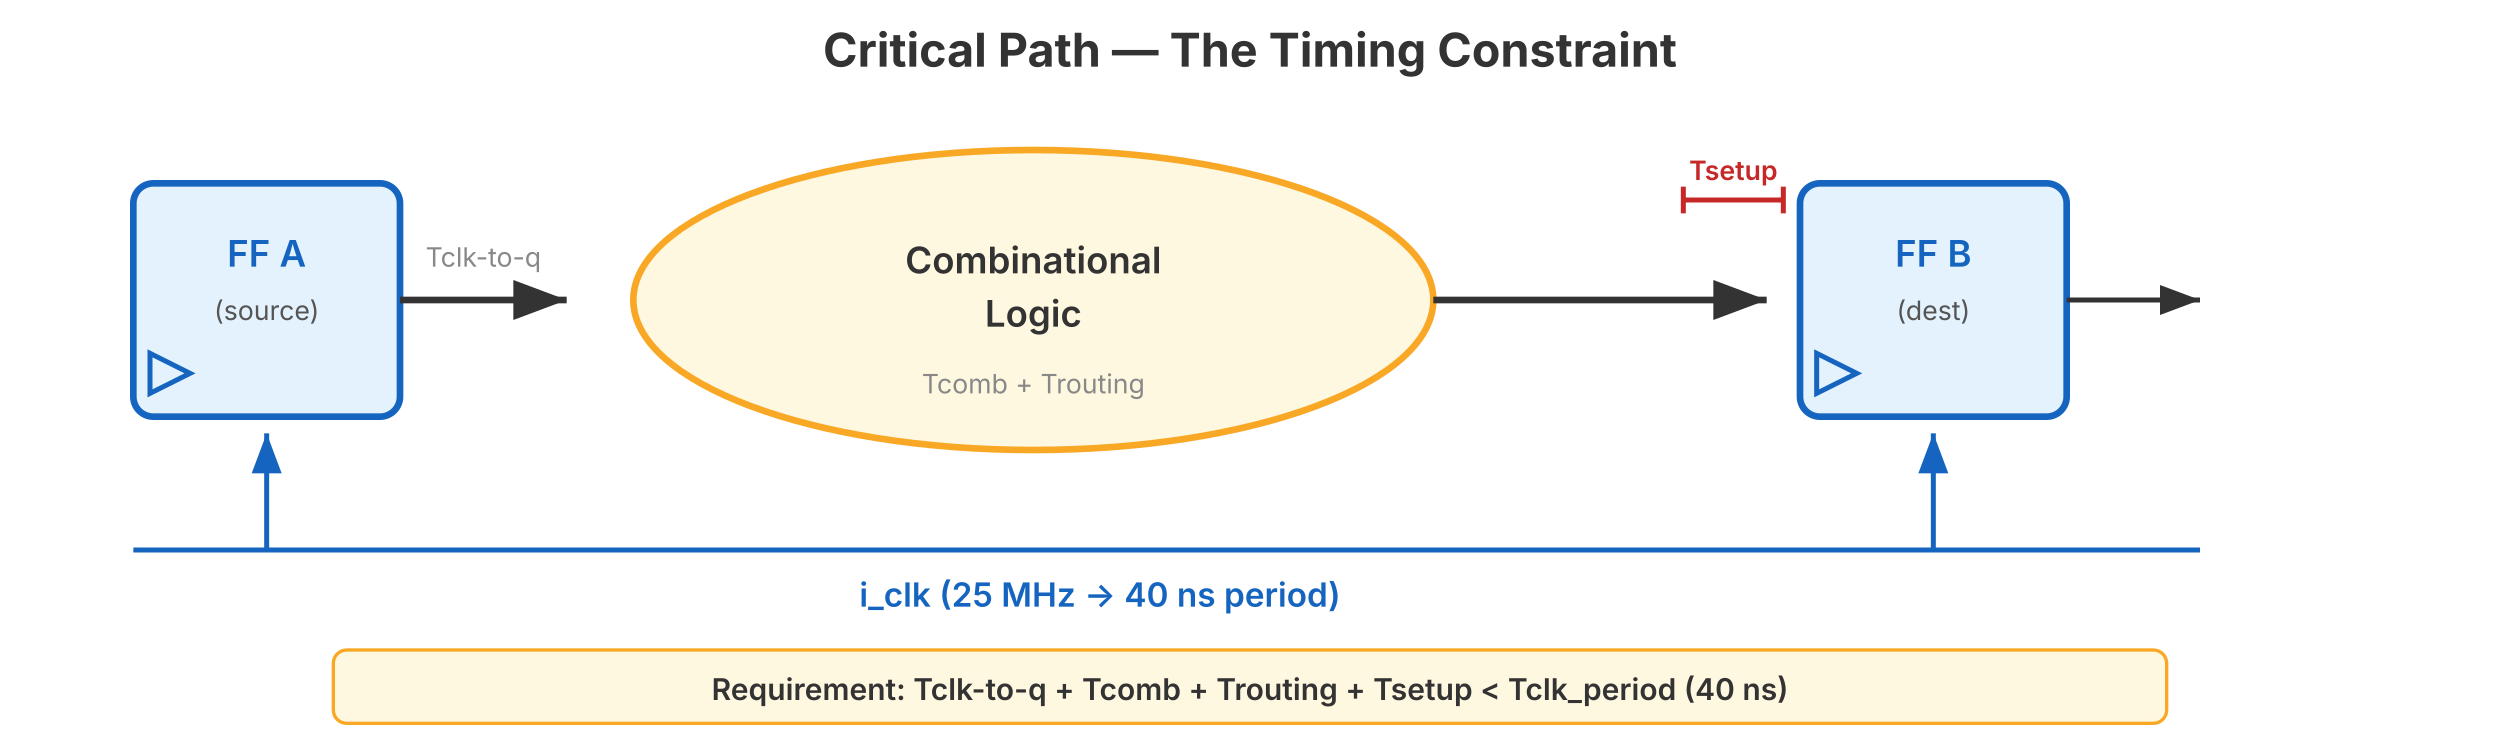
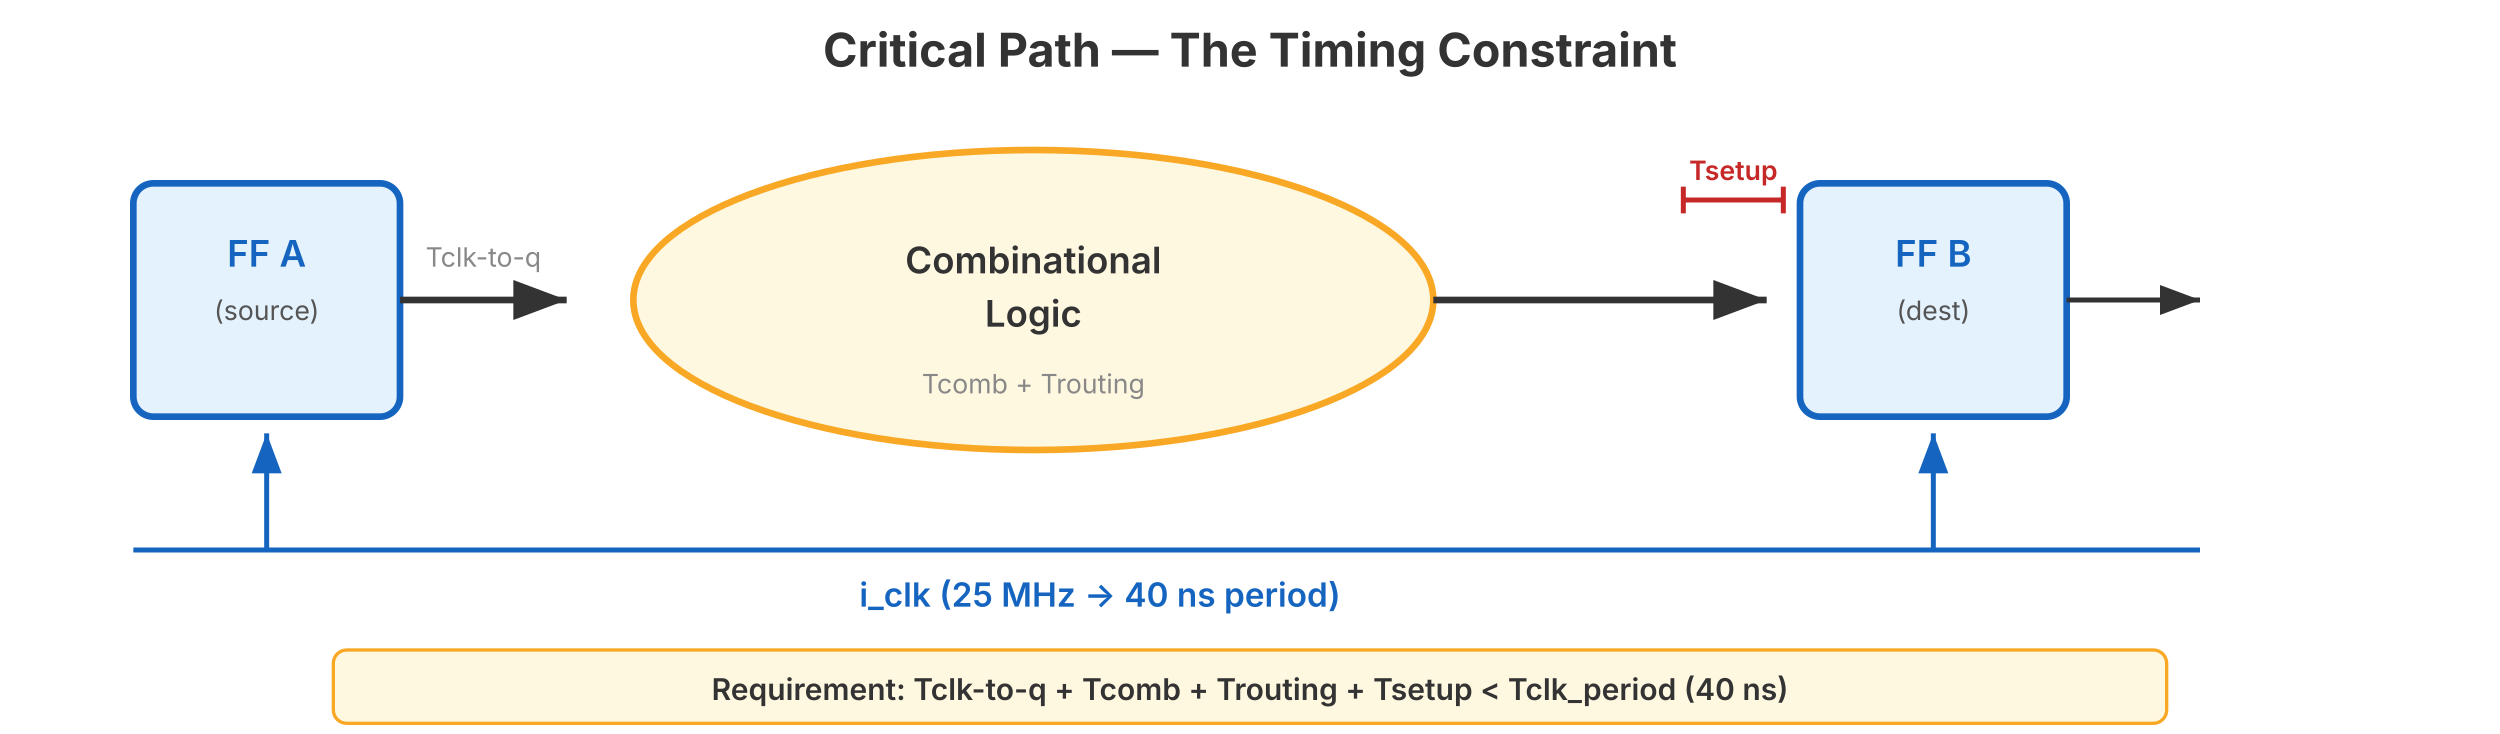
<svg xmlns="http://www.w3.org/2000/svg" viewBox="0 0 750 220" font-family="Inter, sans-serif">
  <defs>
    <marker id="arr" markerWidth="8" markerHeight="6" refX="8" refY="3" orient="auto">
      <path d="M0,0 L8,3 L0,6 Z" fill="#333" />
    </marker>
    <marker id="arr-b" markerWidth="8" markerHeight="6" refX="8" refY="3" orient="auto">
      <path d="M0,0 L8,3 L0,6 Z" fill="#1565C0" />
    </marker>
  </defs>
  <text x="375" y="20" text-anchor="middle" font-size="14" font-weight="700" fill="#333">Critical Path — The Timing Constraint</text>
  <rect x="40" y="55" width="80" height="70" rx="6" fill="#E3F2FD" stroke="#1565C0" stroke-width="2" />
  <text x="80" y="80" text-anchor="middle" font-size="11" font-weight="600" fill="#1565C0">FF A</text>
  <text x="80" y="96" text-anchor="middle" font-size="8" fill="#555">(source)</text>
-   <polygon points="45,118 57,112 45,106" fill="none" stroke="#1565C0" stroke-width="1.5" />
  <line x1="120" y1="90" x2="170" y2="90" stroke="#333" stroke-width="2" marker-end="url(#arr)" />
  <text x="145" y="80" text-anchor="middle" font-size="8" fill="#888">Tclk-to-q</text>
  <ellipse cx="310" cy="90" rx="120" ry="45" fill="#FFF8E1" stroke="#F9A825" stroke-width="2" />
  <text x="310" y="82" text-anchor="middle" font-size="11" font-weight="600" fill="#333">Combinational</text>
  <text x="310" y="98" text-anchor="middle" font-size="11" font-weight="600" fill="#333">Logic</text>
  <text x="310" y="118" text-anchor="middle" font-size="8" fill="#888">Tcomb + Trouting</text>
  <line x1="430" y1="90" x2="530" y2="90" stroke="#333" stroke-width="2" marker-end="url(#arr)" />
  <line x1="505" y1="60" x2="535" y2="60" stroke="#C62828" stroke-width="1.5" />
  <line x1="505" y1="56" x2="505" y2="64" stroke="#C62828" stroke-width="1.5" />
  <line x1="535" y1="56" x2="535" y2="64" stroke="#C62828" stroke-width="1.5" />
  <text x="520" y="54" text-anchor="middle" font-size="8" fill="#C62828" font-weight="600">Tsetup</text>
  <rect x="540" y="55" width="80" height="70" rx="6" fill="#E3F2FD" stroke="#1565C0" stroke-width="2" />
  <text x="580" y="80" text-anchor="middle" font-size="11" font-weight="600" fill="#1565C0">FF B</text>
  <text x="580" y="96" text-anchor="middle" font-size="8" fill="#555">(dest)</text>
-   <polygon points="545,118 557,112 545,106" fill="none" stroke="#1565C0" stroke-width="1.5" />
  <line x1="620" y1="90" x2="660" y2="90" stroke="#333" stroke-width="1.5" marker-end="url(#arr)" />
  <line x1="80" y1="165" x2="80" y2="130" stroke="#1565C0" stroke-width="1.5" marker-end="url(#arr-b)" />
  <line x1="580" y1="165" x2="580" y2="130" stroke="#1565C0" stroke-width="1.5" marker-end="url(#arr-b)" />
  <line x1="40" y1="165" x2="660" y2="165" stroke="#1565C0" stroke-width="1.5" />
  <text x="330" y="182" text-anchor="middle" font-size="10" fill="#1565C0" font-weight="600">i_clk (25 MHz → 40 ns period)</text>
  <rect x="100" y="195" width="550" height="22" rx="4" fill="#FFF8E1" stroke="#F9A825" stroke-width="1" />
  <text x="375" y="210" text-anchor="middle" font-size="9" fill="#333" font-weight="600">Requirement: Tclk-to-q + Tcomb + Trouting + Tsetup &lt; Tclk_period (40 ns)</text>
</svg>
